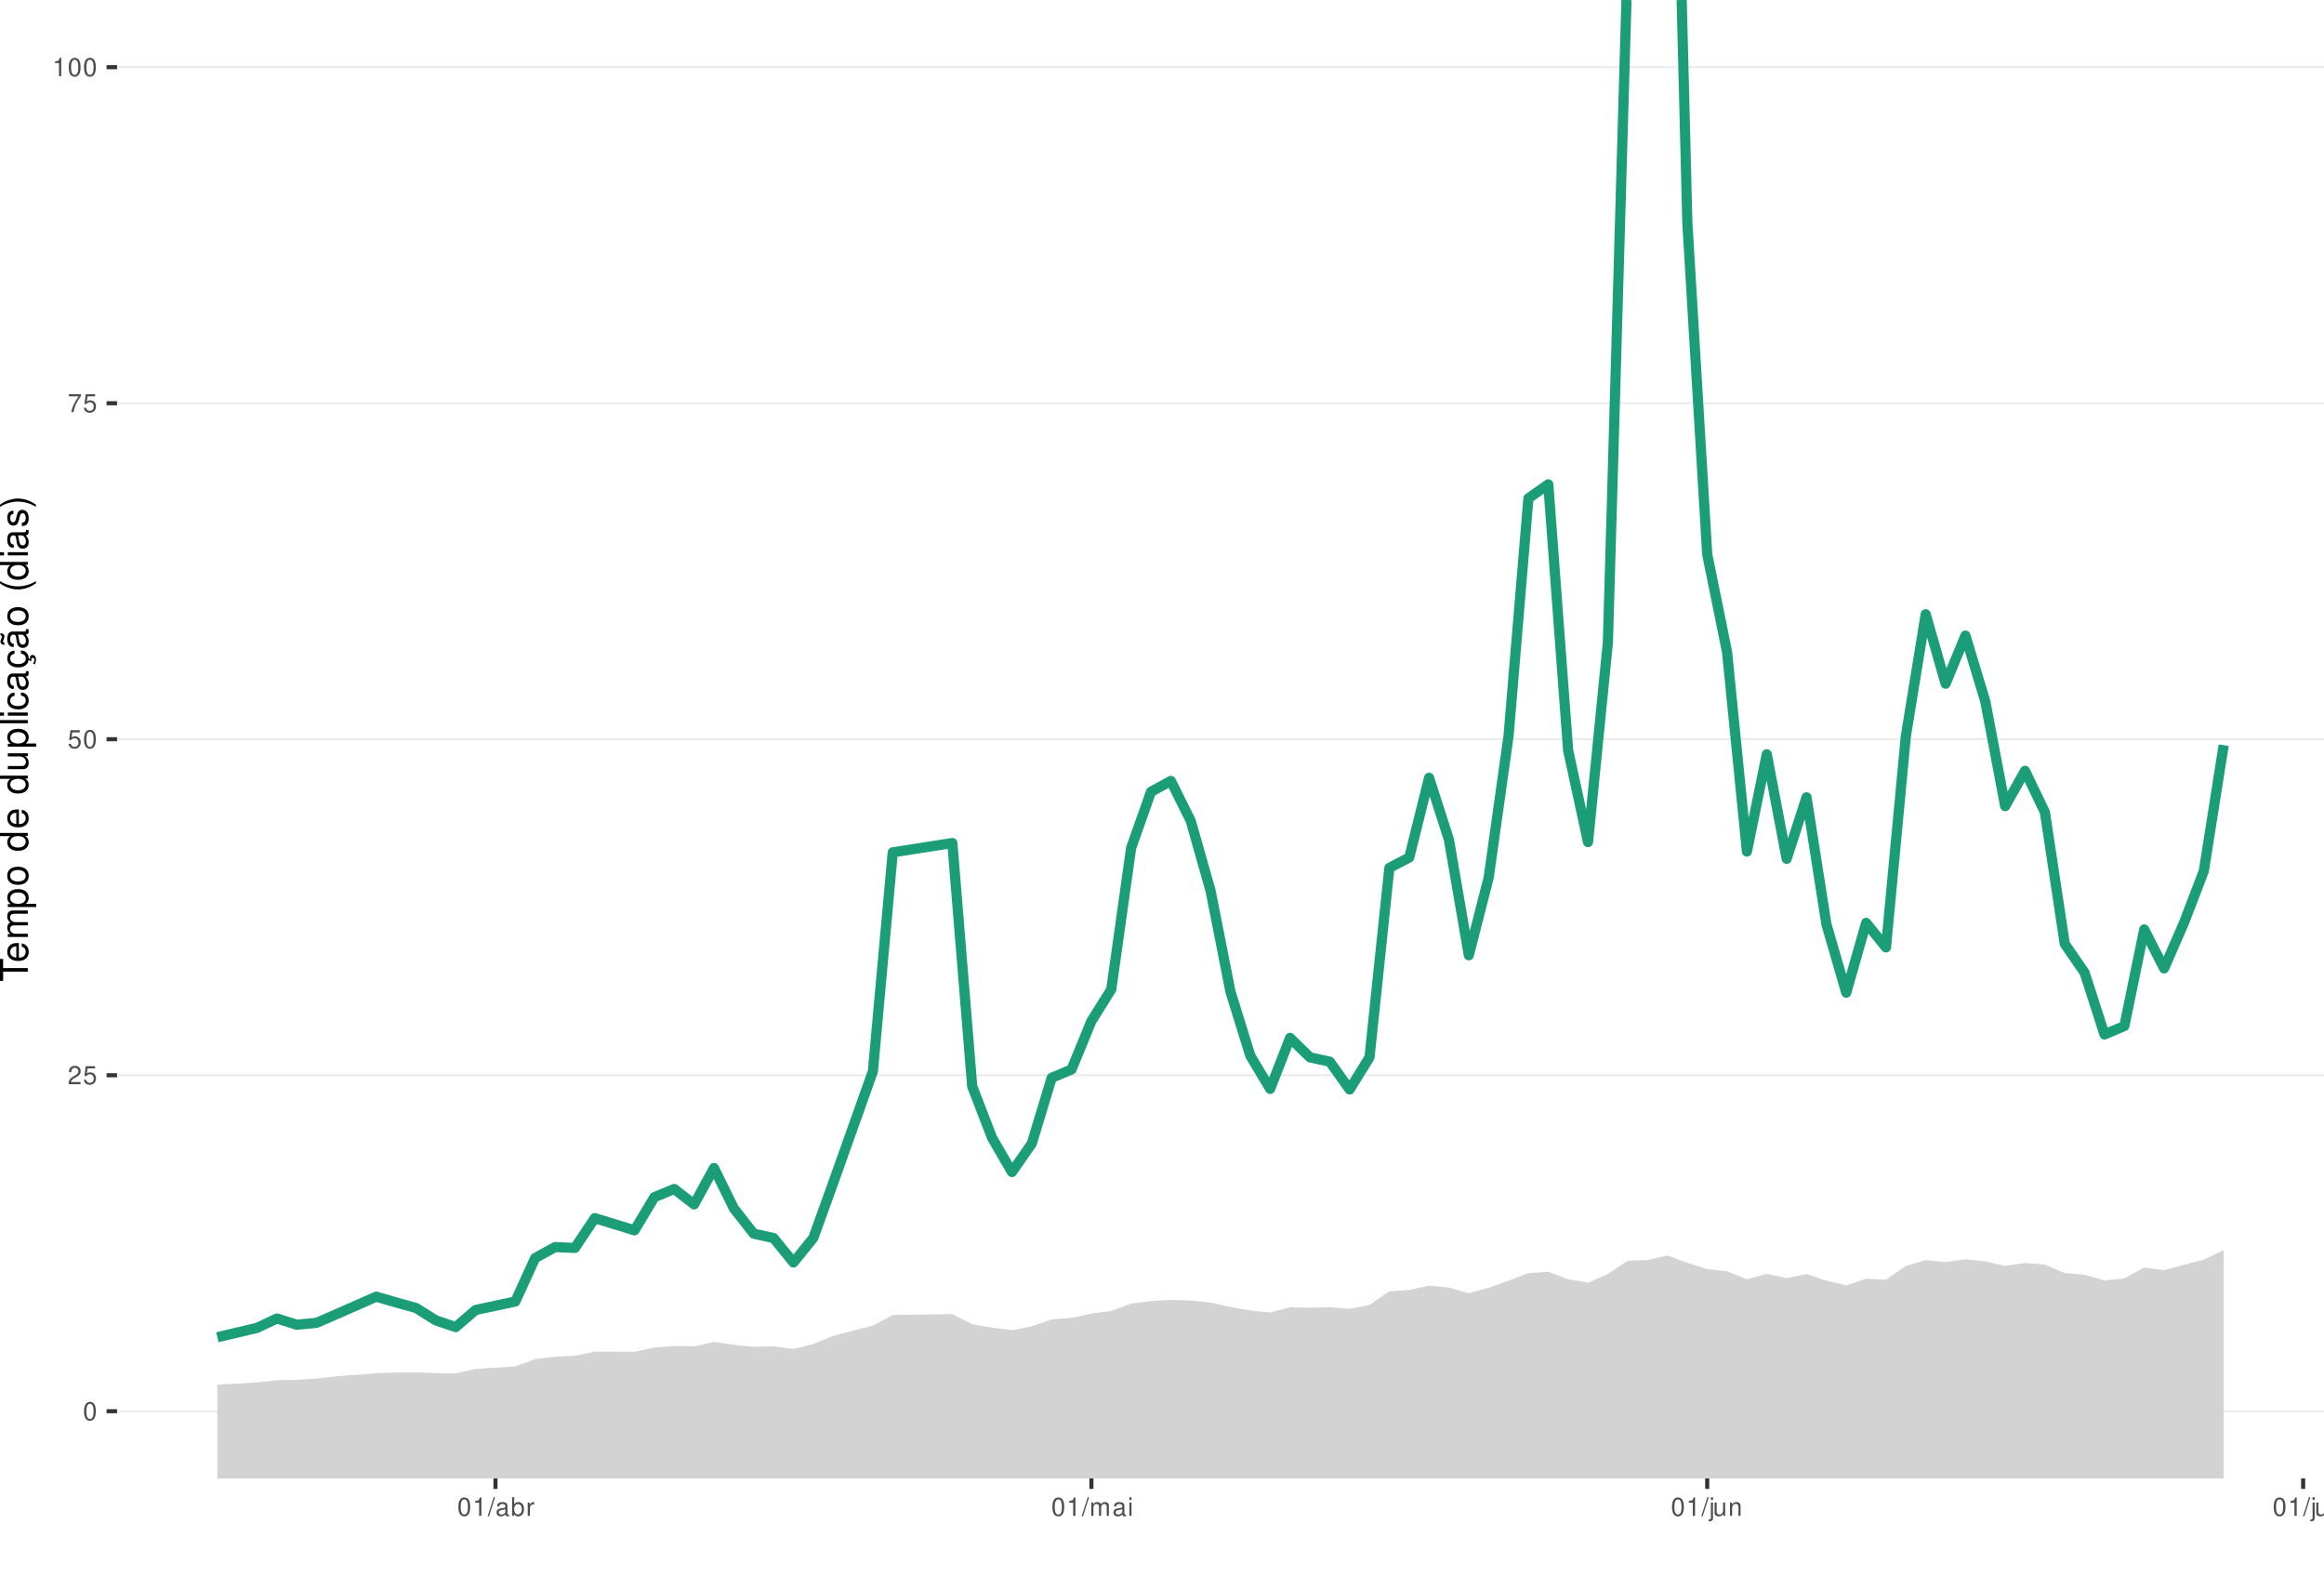
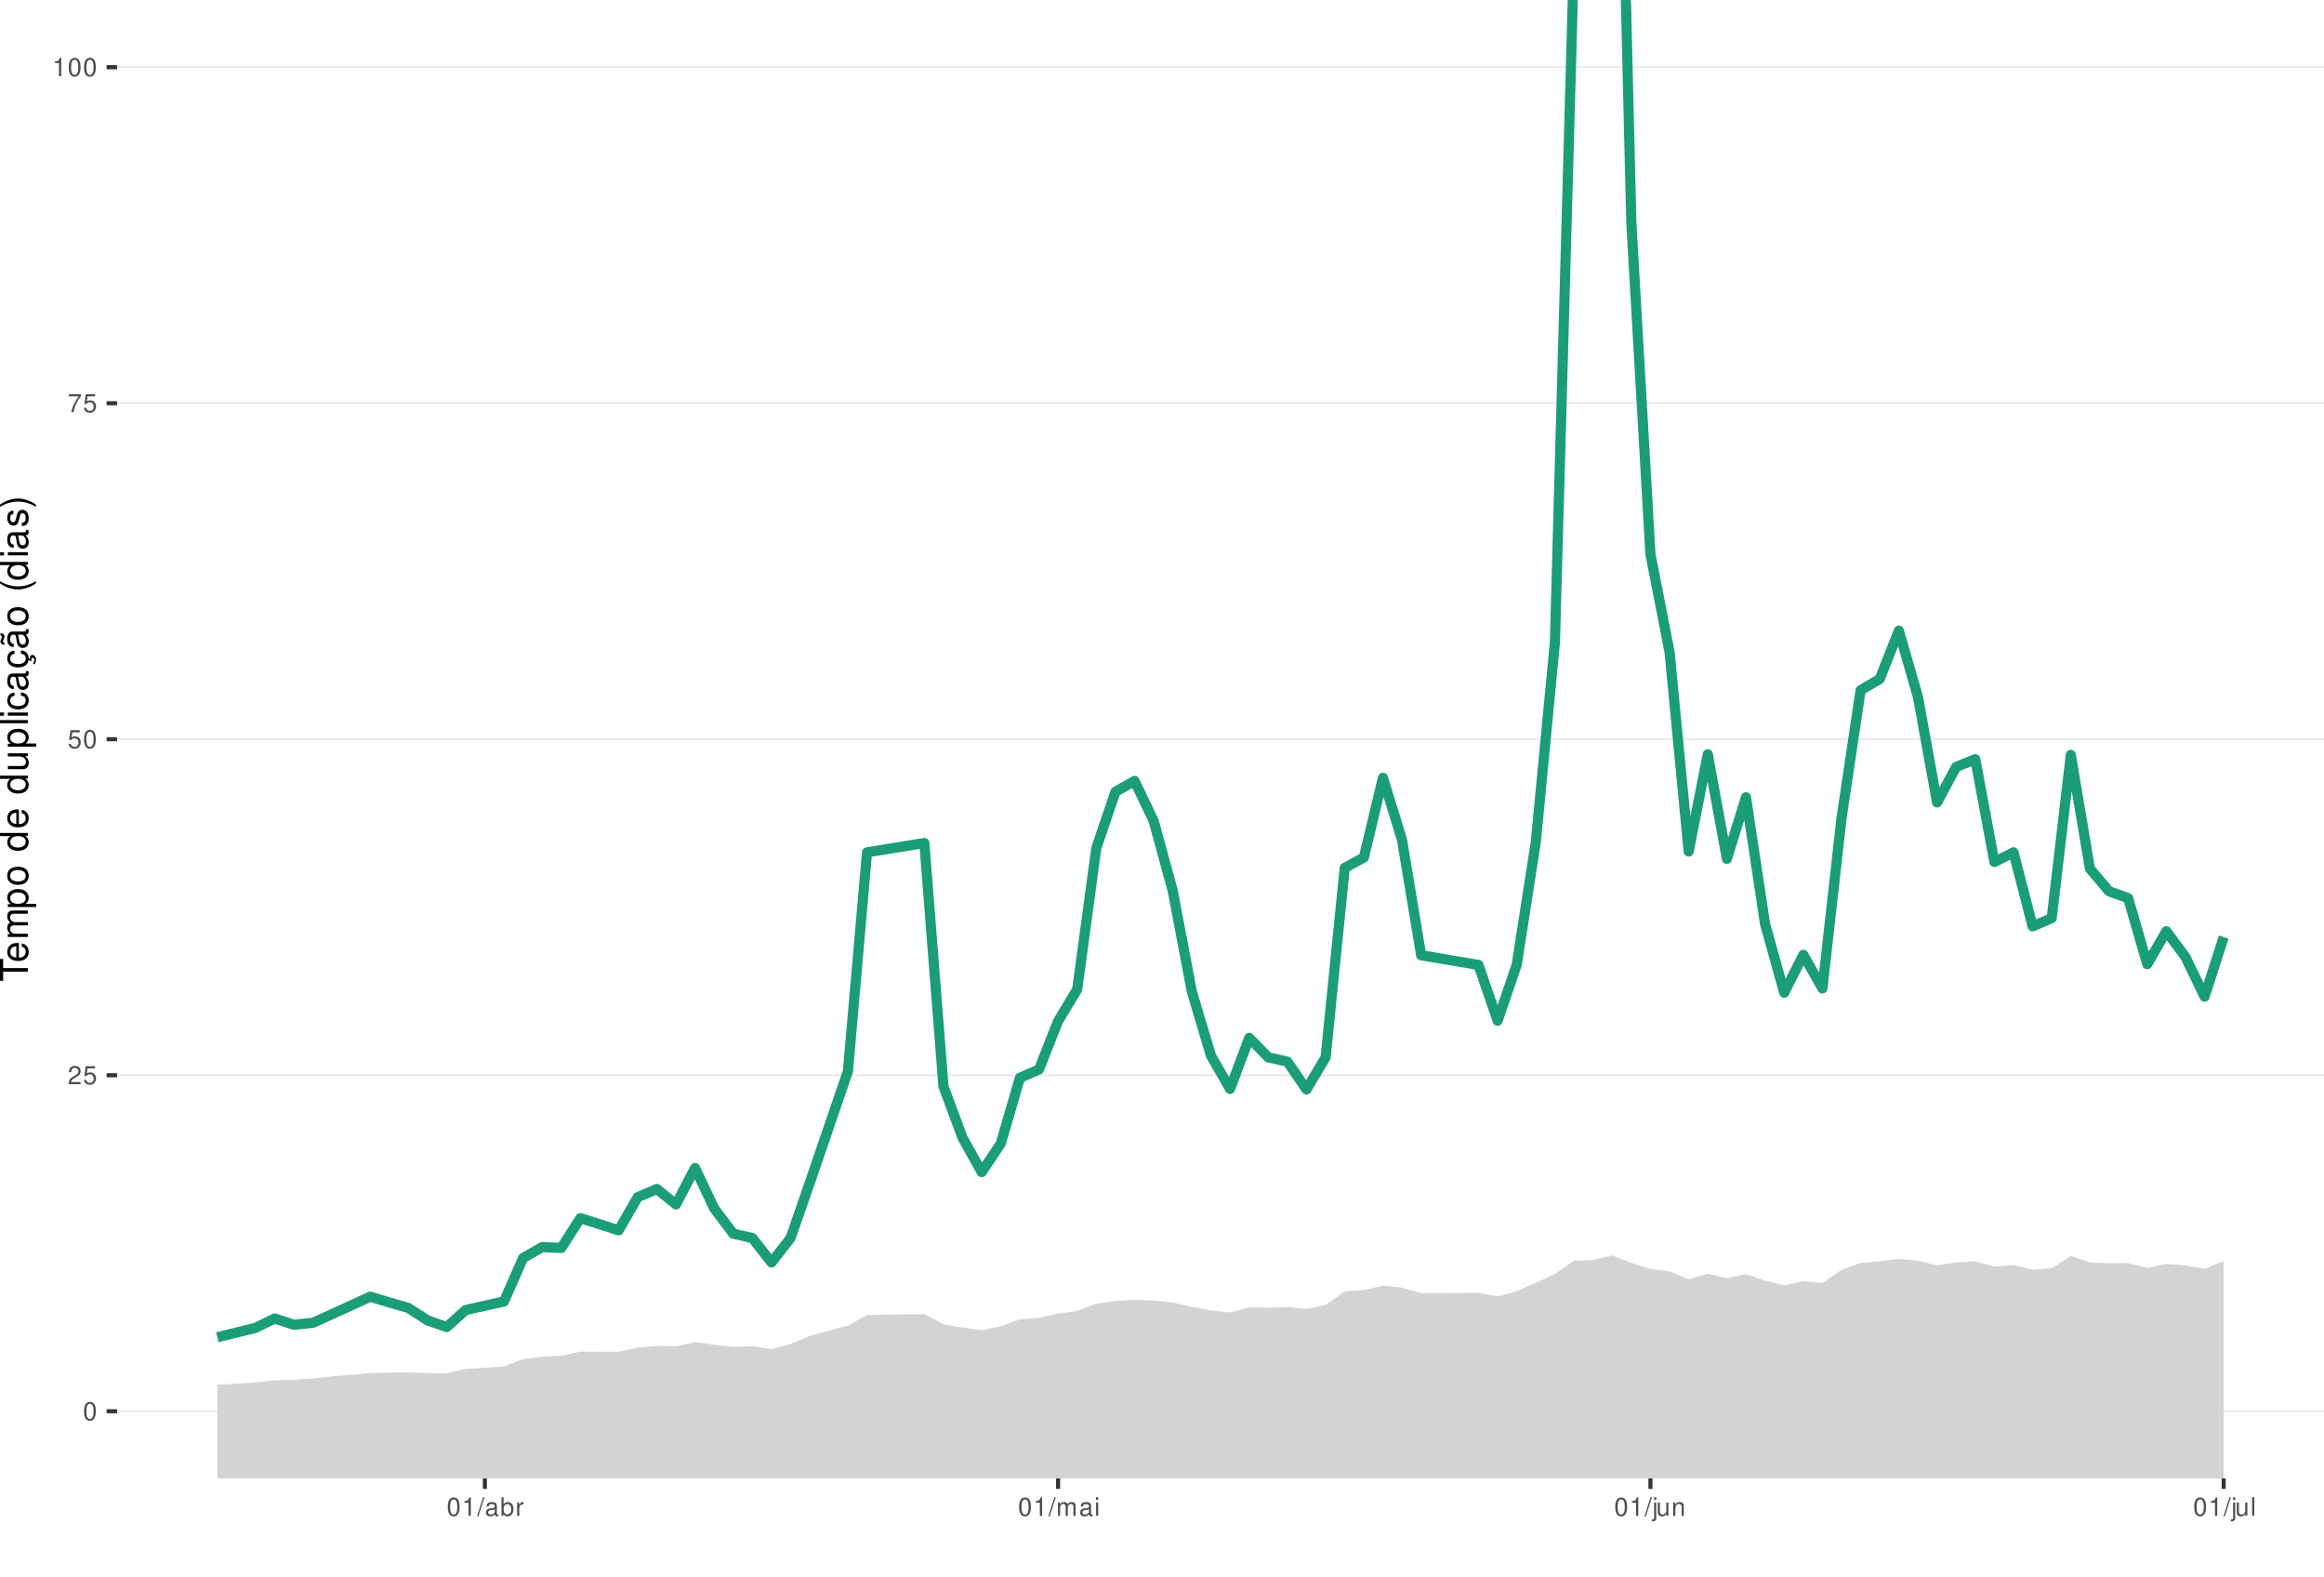
<svg xmlns="http://www.w3.org/2000/svg" xmlns:xlink="http://www.w3.org/1999/xlink" width="609pt" height="413pt" viewBox="0 0 609 413" version="1.1">
  <defs>
    <g>
      <symbol overflow="visible" id="glyph0-0">
        <path style="stroke:none;" d="" />
      </symbol>
      <symbol overflow="visible" id="glyph0-1">
        <path style="stroke:none;" d="M 1.828 -4.812 C 1.391 -4.812 0.984 -4.609 0.75 -4.281 C 0.438 -3.859 0.281 -3.219 0.281 -2.328 C 0.281 -0.703 0.812 0.156 1.828 0.156 C 2.828 0.156 3.375 -0.703 3.375 -2.297 C 3.375 -3.219 3.234 -3.844 2.922 -4.281 C 2.672 -4.625 2.281 -4.812 1.828 -4.812 Z M 1.828 -4.297 C 2.469 -4.297 2.781 -3.641 2.781 -2.344 C 2.781 -0.969 2.469 -0.328 1.812 -0.328 C 1.203 -0.328 0.891 -1 0.891 -2.328 C 0.891 -3.641 1.203 -4.297 1.828 -4.297 Z M 1.828 -4.297 " />
      </symbol>
      <symbol overflow="visible" id="glyph0-2">
        <path style="stroke:none;" d="M 3.375 -0.578 L 0.891 -0.578 C 0.938 -0.984 1.156 -1.234 1.734 -1.578 L 2.406 -1.953 C 3.062 -2.328 3.406 -2.812 3.406 -3.406 C 3.406 -3.812 3.234 -4.188 2.969 -4.438 C 2.688 -4.688 2.344 -4.812 1.891 -4.812 C 1.297 -4.812 0.844 -4.594 0.578 -4.188 C 0.422 -3.938 0.344 -3.641 0.328 -3.141 L 0.922 -3.141 C 0.938 -3.469 0.984 -3.672 1.062 -3.828 C 1.219 -4.125 1.516 -4.297 1.875 -4.297 C 2.406 -4.297 2.797 -3.906 2.797 -3.391 C 2.797 -3.016 2.578 -2.672 2.156 -2.438 L 1.547 -2.078 C 0.562 -1.516 0.281 -1.062 0.219 0 L 3.375 0 Z M 3.375 -0.578 " />
      </symbol>
      <symbol overflow="visible" id="glyph0-3">
        <path style="stroke:none;" d="M 3.172 -4.719 L 0.734 -4.719 L 0.375 -2.156 L 0.922 -2.156 C 1.188 -2.469 1.422 -2.594 1.797 -2.594 C 2.422 -2.594 2.812 -2.156 2.812 -1.453 C 2.812 -0.781 2.422 -0.359 1.781 -0.359 C 1.266 -0.359 0.953 -0.625 0.812 -1.156 L 0.234 -1.156 C 0.312 -0.766 0.375 -0.578 0.516 -0.406 C 0.781 -0.047 1.266 0.156 1.797 0.156 C 2.75 0.156 3.422 -0.547 3.422 -1.531 C 3.422 -2.469 2.797 -3.109 1.891 -3.109 C 1.562 -3.109 1.297 -3.016 1.016 -2.828 L 1.203 -4.141 L 3.172 -4.141 Z M 3.172 -4.719 " />
      </symbol>
      <symbol overflow="visible" id="glyph0-4">
        <path style="stroke:none;" d="M 3.469 -4.719 L 0.312 -4.719 L 0.312 -4.141 L 2.859 -4.141 C 1.734 -2.531 1.266 -1.547 0.922 0 L 1.547 0 C 1.797 -1.516 2.391 -2.812 3.469 -4.234 Z M 3.469 -4.719 " />
      </symbol>
      <symbol overflow="visible" id="glyph0-5">
        <path style="stroke:none;" d="M 1.719 -3.422 L 1.719 0 L 2.312 0 L 2.312 -4.812 L 1.922 -4.812 C 1.719 -4.078 1.578 -3.969 0.672 -3.859 L 0.672 -3.422 Z M 1.719 -3.422 " />
      </symbol>
      <symbol overflow="visible" id="glyph0-6">
        <path style="stroke:none;" d="M 1.531 -4.859 L -0.047 0.141 L 0.312 0.141 L 1.891 -4.859 Z M 1.531 -4.859 " />
      </symbol>
      <symbol overflow="visible" id="glyph0-7">
        <path style="stroke:none;" d="M 3.562 -0.328 C 3.5 -0.312 3.469 -0.312 3.438 -0.312 C 3.25 -0.312 3.141 -0.406 3.141 -0.578 L 3.141 -2.641 C 3.141 -3.25 2.688 -3.594 1.828 -3.594 C 1.312 -3.594 0.906 -3.438 0.672 -3.188 C 0.516 -3 0.453 -2.797 0.438 -2.453 L 0.984 -2.453 C 1.031 -2.875 1.297 -3.078 1.812 -3.078 C 2.312 -3.078 2.594 -2.891 2.594 -2.562 L 2.594 -2.406 C 2.578 -2.172 2.469 -2.078 2.016 -2.031 C 1.219 -1.922 1.109 -1.891 0.891 -1.812 C 0.484 -1.641 0.281 -1.328 0.281 -0.875 C 0.281 -0.25 0.719 0.156 1.422 0.156 C 1.859 0.156 2.219 0 2.609 -0.359 C 2.656 0 2.828 0.156 3.188 0.156 C 3.297 0.156 3.375 0.141 3.562 0.094 Z M 2.594 -1.094 C 2.594 -0.906 2.531 -0.797 2.375 -0.641 C 2.141 -0.438 1.875 -0.328 1.547 -0.328 C 1.109 -0.328 0.859 -0.547 0.859 -0.891 C 0.859 -1.266 1.094 -1.438 1.703 -1.531 C 2.297 -1.609 2.406 -1.641 2.594 -1.719 Z M 2.594 -1.094 " />
      </symbol>
      <symbol overflow="visible" id="glyph0-8">
        <path style="stroke:none;" d="M 0.359 -4.859 L 0.359 0 L 0.859 0 L 0.859 -0.453 C 1.125 -0.047 1.484 0.156 1.969 0.156 C 2.875 0.156 3.484 -0.594 3.484 -1.75 C 3.484 -2.891 2.922 -3.594 1.984 -3.594 C 1.516 -3.594 1.172 -3.406 0.906 -3.016 L 0.906 -4.859 Z M 1.891 -3.062 C 2.5 -3.062 2.906 -2.531 2.906 -1.703 C 2.906 -0.906 2.484 -0.359 1.891 -0.359 C 1.297 -0.359 0.906 -0.906 0.906 -1.719 C 0.906 -2.531 1.297 -3.062 1.891 -3.062 Z M 1.891 -3.062 " />
      </symbol>
      <symbol overflow="visible" id="glyph0-9">
        <path style="stroke:none;" d="M 0.453 -3.484 L 0.453 0 L 1.016 0 L 1.016 -1.812 C 1.031 -2.656 1.375 -3.016 2.141 -3 L 2.141 -3.562 C 2.047 -3.578 1.984 -3.594 1.922 -3.594 C 1.562 -3.594 1.297 -3.375 0.969 -2.859 L 0.969 -3.484 Z M 0.453 -3.484 " />
      </symbol>
      <symbol overflow="visible" id="glyph0-10">
        <path style="stroke:none;" d="M 0.469 -3.484 L 0.469 0 L 1.031 0 L 1.031 -2.188 C 1.031 -2.703 1.391 -3.109 1.844 -3.109 C 2.25 -3.109 2.484 -2.844 2.484 -2.406 L 2.484 0 L 3.047 0 L 3.047 -2.188 C 3.047 -2.703 3.422 -3.109 3.875 -3.109 C 4.266 -3.109 4.516 -2.844 4.516 -2.406 L 4.516 0 L 5.078 0 L 5.078 -2.609 C 5.078 -3.234 4.719 -3.594 4.062 -3.594 C 3.594 -3.594 3.312 -3.453 2.984 -3.062 C 2.781 -3.422 2.5 -3.594 2.047 -3.594 C 1.578 -3.594 1.266 -3.422 0.984 -3 L 0.984 -3.484 Z M 0.469 -3.484 " />
      </symbol>
      <symbol overflow="visible" id="glyph0-11">
        <path style="stroke:none;" d="M 1 -3.484 L 0.453 -3.484 L 0.453 0 L 1 0 Z M 1 -4.859 L 0.438 -4.859 L 0.438 -4.156 L 1 -4.156 Z M 1 -4.859 " />
      </symbol>
      <symbol overflow="visible" id="glyph0-12">
        <path style="stroke:none;" d="M 0.469 -3.484 L 0.469 0.5 C 0.469 0.859 0.359 0.969 0.016 0.969 C -0.031 0.969 -0.047 0.969 -0.125 0.953 L -0.125 1.438 C -0.047 1.438 -0.016 1.453 0.062 1.453 C 0.688 1.453 1.016 1.203 1.016 0.719 L 1.016 -3.484 Z M 1.016 -4.859 L 0.469 -4.859 L 0.469 -4.156 L 1.016 -4.156 Z M 1.016 -4.859 " />
      </symbol>
      <symbol overflow="visible" id="glyph0-13">
        <path style="stroke:none;" d="M 3.203 0 L 3.203 -3.484 L 2.656 -3.484 L 2.656 -1.516 C 2.656 -0.797 2.281 -0.328 1.703 -0.328 C 1.266 -0.328 0.984 -0.594 0.984 -1.016 L 0.984 -3.484 L 0.438 -3.484 L 0.438 -0.797 C 0.438 -0.219 0.859 0.156 1.547 0.156 C 2.062 0.156 2.391 -0.031 2.703 -0.484 L 2.703 0 Z M 3.203 0 " />
      </symbol>
      <symbol overflow="visible" id="glyph0-14">
        <path style="stroke:none;" d="M 0.469 -3.484 L 0.469 0 L 1.031 0 L 1.031 -1.922 C 1.031 -2.641 1.391 -3.109 1.969 -3.109 C 2.406 -3.109 2.688 -2.828 2.688 -2.422 L 2.688 0 L 3.234 0 L 3.234 -2.641 C 3.234 -3.219 2.812 -3.594 2.141 -3.594 C 1.625 -3.594 1.281 -3.391 0.984 -2.906 L 0.984 -3.484 Z M 0.469 -3.484 " />
      </symbol>
      <symbol overflow="visible" id="glyph0-15">
        <path style="stroke:none;" d="M 1.016 -4.859 L 0.453 -4.859 L 0.453 0 L 1.016 0 Z M 1.016 -4.859 " />
      </symbol>
      <symbol overflow="visible" id="glyph1-0">
        <path style="stroke:none;" d="" />
      </symbol>
      <symbol overflow="visible" id="glyph1-1">
        <path style="stroke:none;" d="M -6.469 -3.547 L -6.469 -5.938 L -7.297 -5.938 L -7.297 -0.203 L -6.469 -0.203 L -6.469 -2.609 L 0 -2.609 L 0 -3.547 Z M -6.469 -3.547 " />
      </symbol>
      <symbol overflow="visible" id="glyph1-2">
        <path style="stroke:none;" d="M -2.344 -5.125 C -3.141 -5.125 -3.625 -5.062 -4.016 -4.922 C -4.875 -4.578 -5.391 -3.781 -5.391 -2.797 C -5.391 -1.344 -4.281 -0.406 -2.547 -0.406 C -0.812 -0.406 0.234 -1.297 0.234 -2.781 C 0.234 -3.984 -0.453 -4.812 -1.594 -5.016 L -1.594 -4.188 C -0.906 -3.953 -0.547 -3.484 -0.547 -2.812 C -0.547 -2.281 -0.781 -1.828 -1.219 -1.547 C -1.516 -1.344 -1.812 -1.281 -2.344 -1.266 Z M -3.016 -1.297 C -3.984 -1.359 -4.625 -1.953 -4.625 -2.797 C -4.625 -3.641 -3.953 -4.234 -3.016 -4.234 Z M -3.016 -1.297 " />
      </symbol>
      <symbol overflow="visible" id="glyph1-3">
        <path style="stroke:none;" d="M -5.234 -0.703 L 0 -0.703 L 0 -1.547 L -3.297 -1.547 C -4.047 -1.547 -4.656 -2.094 -4.656 -2.766 C -4.656 -3.391 -4.281 -3.734 -3.609 -3.734 L 0 -3.734 L 0 -4.578 L -3.297 -4.578 C -4.047 -4.578 -4.656 -5.125 -4.656 -5.812 C -4.656 -6.422 -4.266 -6.781 -3.609 -6.781 L 0 -6.781 L 0 -7.625 L -3.938 -7.625 C -4.875 -7.625 -5.391 -7.078 -5.391 -6.094 C -5.391 -5.406 -5.188 -4.984 -4.594 -4.484 C -5.156 -4.188 -5.391 -3.766 -5.391 -3.078 C -5.391 -2.375 -5.125 -1.906 -4.5 -1.469 L -5.234 -1.469 Z M -5.234 -0.703 " />
      </symbol>
      <symbol overflow="visible" id="glyph1-4">
        <path style="stroke:none;" d="M 2.188 -0.547 L 2.188 -1.375 L -0.547 -1.375 C -0.016 -1.812 0.234 -2.312 0.234 -2.984 C 0.234 -4.344 -0.859 -5.234 -2.531 -5.234 C -4.297 -5.234 -5.391 -4.375 -5.391 -2.984 C -5.391 -2.266 -5.062 -1.703 -4.453 -1.312 L -5.234 -1.312 L -5.234 -0.547 Z M -4.609 -2.844 C -4.609 -3.766 -3.797 -4.359 -2.547 -4.359 C -1.359 -4.359 -0.547 -3.75 -0.547 -2.844 C -0.547 -1.953 -1.344 -1.375 -2.578 -1.375 C -3.812 -1.375 -4.609 -1.953 -4.609 -2.844 Z M -4.609 -2.844 " />
      </symbol>
      <symbol overflow="visible" id="glyph1-5">
        <path style="stroke:none;" d="M -5.391 -2.719 C -5.391 -1.234 -4.344 -0.359 -2.578 -0.359 C -0.812 -0.359 0.234 -1.234 0.234 -2.734 C 0.234 -4.203 -0.812 -5.094 -2.547 -5.094 C -4.359 -5.094 -5.391 -4.234 -5.391 -2.719 Z M -4.625 -2.734 C -4.625 -3.672 -3.844 -4.234 -2.547 -4.234 C -1.312 -4.234 -0.547 -3.656 -0.547 -2.734 C -0.547 -1.797 -1.312 -1.234 -2.578 -1.234 C -3.844 -1.234 -4.625 -1.797 -4.625 -2.734 Z M -4.625 -2.734 " />
      </symbol>
      <symbol overflow="visible" id="glyph1-6">
        <path style="stroke:none;" d="" />
      </symbol>
      <symbol overflow="visible" id="glyph1-7">
        <path style="stroke:none;" d="M -7.297 -4.953 L -7.297 -4.125 L -4.578 -4.125 C -5.109 -3.766 -5.391 -3.203 -5.391 -2.516 C -5.391 -1.156 -4.297 -0.266 -2.625 -0.266 C -0.859 -0.266 0.234 -1.125 0.234 -2.547 C 0.234 -3.266 -0.047 -3.766 -0.688 -4.203 L 0 -4.203 L 0 -4.953 Z M -4.609 -2.656 C -4.609 -3.547 -3.812 -4.125 -2.562 -4.125 C -1.344 -4.125 -0.547 -3.547 -0.547 -2.656 C -0.547 -1.734 -1.359 -1.125 -2.578 -1.125 C -3.797 -1.125 -4.609 -1.734 -4.609 -2.656 Z M -4.609 -2.656 " />
      </symbol>
      <symbol overflow="visible" id="glyph1-8">
        <path style="stroke:none;" d="M 0 -4.812 L -5.234 -4.812 L -5.234 -3.984 L -2.266 -3.984 C -1.203 -3.984 -0.5 -3.438 -0.5 -2.562 C -0.5 -1.906 -0.906 -1.484 -1.531 -1.484 L -5.234 -1.484 L -5.234 -0.656 L -1.203 -0.656 C -0.328 -0.656 0.234 -1.297 0.234 -2.312 C 0.234 -3.094 -0.047 -3.578 -0.734 -4.062 L 0 -4.062 Z M 0 -4.812 " />
      </symbol>
      <symbol overflow="visible" id="glyph1-9">
        <path style="stroke:none;" d="M -7.297 -1.516 L -7.297 -0.688 L 0 -0.688 L 0 -1.516 Z M -7.297 -1.516 " />
      </symbol>
      <symbol overflow="visible" id="glyph1-10">
        <path style="stroke:none;" d="M -5.234 -1.5 L -5.234 -0.672 L 0 -0.672 L 0 -1.5 Z M -7.297 -1.5 L -7.297 -0.656 L -6.234 -0.656 L -6.234 -1.5 Z M -7.297 -1.5 " />
      </symbol>
      <symbol overflow="visible" id="glyph1-11">
        <path style="stroke:none;" d="M -3.484 -4.703 C -3.984 -4.672 -4.312 -4.562 -4.609 -4.359 C -5.094 -4 -5.391 -3.375 -5.391 -2.641 C -5.391 -1.219 -4.266 -0.312 -2.531 -0.312 C -0.844 -0.312 0.234 -1.203 0.234 -2.625 C 0.234 -3.875 -0.516 -4.672 -1.797 -4.766 L -1.797 -3.938 C -0.953 -3.797 -0.547 -3.359 -0.547 -2.656 C -0.547 -1.734 -1.297 -1.188 -2.531 -1.188 C -3.844 -1.188 -4.625 -1.719 -4.625 -2.625 C -4.625 -3.328 -4.203 -3.766 -3.484 -3.875 Z M -3.484 -4.703 " />
      </symbol>
      <symbol overflow="visible" id="glyph1-12">
        <path style="stroke:none;" d="M -0.484 -5.344 C -0.469 -5.266 -0.469 -5.219 -0.469 -5.172 C -0.469 -4.875 -0.625 -4.719 -0.875 -4.719 L -3.953 -4.719 C -4.891 -4.719 -5.391 -4.047 -5.391 -2.75 C -5.391 -1.984 -5.172 -1.375 -4.781 -1.016 C -4.516 -0.766 -4.203 -0.672 -3.688 -0.656 L -3.688 -1.484 C -4.328 -1.562 -4.625 -1.938 -4.625 -2.719 C -4.625 -3.484 -4.344 -3.891 -3.844 -3.891 L -3.625 -3.891 C -3.266 -3.875 -3.125 -3.703 -3.047 -3.016 C -2.891 -1.844 -2.844 -1.656 -2.719 -1.344 C -2.453 -0.734 -2 -0.422 -1.312 -0.422 C -0.375 -0.422 0.234 -1.078 0.234 -2.141 C 0.234 -2.797 0 -3.328 -0.547 -3.922 C 0 -3.984 0.234 -4.234 0.234 -4.781 C 0.234 -4.953 0.203 -5.062 0.141 -5.344 Z M -1.656 -3.891 C -1.375 -3.891 -1.203 -3.812 -0.969 -3.562 C -0.656 -3.219 -0.5 -2.812 -0.5 -2.312 C -0.5 -1.672 -0.812 -1.297 -1.344 -1.297 C -1.891 -1.297 -2.172 -1.656 -2.297 -2.547 C -2.422 -3.438 -2.453 -3.609 -2.594 -3.891 Z M -1.656 -3.891 " />
      </symbol>
      <symbol overflow="visible" id="glyph1-13">
        <path style="stroke:none;" d="M 0.234 -2.641 C 0.234 -3.875 -0.547 -4.703 -1.797 -4.766 L -1.797 -3.938 C -0.953 -3.797 -0.531 -3.359 -0.531 -2.656 C -0.531 -1.734 -1.281 -1.188 -2.516 -1.188 C -3.844 -1.188 -4.625 -1.719 -4.625 -2.625 C -4.625 -3.328 -4.203 -3.766 -3.484 -3.875 L -3.484 -4.703 C -3.984 -4.672 -4.312 -4.562 -4.609 -4.359 C -5.094 -4 -5.391 -3.375 -5.391 -2.641 C -5.391 -1.219 -4.266 -0.312 -2.531 -0.312 C -1.469 -0.312 -0.625 -0.672 -0.156 -1.312 C 0.047 -1.594 0.125 -1.812 0.203 -2.25 L 0.922 -1.938 L 0.984 -2.062 C 0.938 -2.188 0.906 -2.25 0.906 -2.375 C 0.906 -2.656 1.047 -2.828 1.281 -2.828 C 1.547 -2.828 1.734 -2.594 1.734 -2.297 C 1.734 -2.031 1.672 -1.844 1.438 -1.406 L 1.406 -1.312 L 1.812 -1.094 C 2.078 -1.75 2.141 -1.953 2.141 -2.344 C 2.141 -3.109 1.781 -3.578 1.203 -3.578 C 0.781 -3.578 0.547 -3.297 0.547 -2.797 C 0.547 -2.703 0.547 -2.641 0.562 -2.516 Z M 0.234 -2.641 " />
      </symbol>
      <symbol overflow="visible" id="glyph1-14">
        <path style="stroke:none;" d="M -0.484 -5.344 C -0.469 -5.266 -0.469 -5.219 -0.469 -5.172 C -0.469 -4.875 -0.625 -4.719 -0.875 -4.719 L -3.953 -4.719 C -4.891 -4.719 -5.391 -4.047 -5.391 -2.75 C -5.391 -1.984 -5.172 -1.375 -4.781 -1.016 C -4.516 -0.766 -4.203 -0.672 -3.688 -0.656 L -3.688 -1.484 C -4.328 -1.562 -4.625 -1.938 -4.625 -2.719 C -4.625 -3.484 -4.344 -3.891 -3.844 -3.891 L -3.625 -3.891 C -3.266 -3.875 -3.125 -3.703 -3.047 -3.016 C -2.891 -1.844 -2.844 -1.656 -2.719 -1.344 C -2.453 -0.734 -2 -0.422 -1.312 -0.422 C -0.375 -0.422 0.234 -1.078 0.234 -2.141 C 0.234 -2.797 0 -3.328 -0.547 -3.922 C 0 -3.984 0.234 -4.234 0.234 -4.781 C 0.234 -4.953 0.203 -5.062 0.141 -5.344 Z M -1.656 -3.891 C -1.375 -3.891 -1.203 -3.812 -0.969 -3.562 C -0.656 -3.219 -0.5 -2.812 -0.5 -2.312 C -0.5 -1.672 -0.812 -1.297 -1.344 -1.297 C -1.891 -1.297 -2.172 -1.656 -2.297 -2.547 C -2.422 -3.438 -2.453 -3.609 -2.594 -3.891 Z M -7.172 -3.75 C -6.922 -3.672 -6.812 -3.547 -6.812 -3.375 C -6.812 -3.25 -6.875 -2.984 -6.984 -2.734 C -7.156 -2.312 -7.172 -2.25 -7.172 -2.047 C -7.172 -1.594 -6.797 -1.297 -6.141 -1.188 L -6.141 -1.766 C -6.375 -1.812 -6.5 -1.938 -6.5 -2.094 C -6.5 -2.203 -6.469 -2.344 -6.375 -2.578 C -6.156 -3.156 -6.125 -3.234 -6.125 -3.438 C -6.125 -3.922 -6.484 -4.219 -7.172 -4.312 Z M -7.172 -3.75 " />
      </symbol>
      <symbol overflow="visible" id="glyph1-15">
        <path style="stroke:none;" d="M -7.297 -2.359 C -5.984 -1.359 -4.156 -0.734 -2.594 -0.734 C -1.016 -0.734 0.812 -1.359 2.125 -2.359 L 2.125 -2.906 C 0.688 -2.031 -0.984 -1.547 -2.594 -1.547 C -4.188 -1.547 -5.875 -2.031 -7.297 -2.906 Z M -7.297 -2.359 " />
      </symbol>
      <symbol overflow="visible" id="glyph1-16">
        <path style="stroke:none;" d="M -3.781 -4.375 C -4.812 -4.375 -5.391 -3.688 -5.391 -2.484 C -5.391 -1.266 -4.766 -0.469 -3.797 -0.469 C -2.969 -0.469 -2.578 -0.891 -2.281 -2.125 L -2.094 -2.906 C -1.953 -3.484 -1.734 -3.719 -1.375 -3.719 C -0.875 -3.719 -0.547 -3.234 -0.547 -2.5 C -0.547 -2.047 -0.672 -1.672 -0.891 -1.453 C -1.047 -1.328 -1.188 -1.266 -1.562 -1.219 L -1.562 -0.344 C -0.344 -0.375 0.234 -1.062 0.234 -2.438 C 0.234 -3.75 -0.422 -4.594 -1.438 -4.594 C -2.203 -4.594 -2.641 -4.156 -2.891 -3.109 L -3.078 -2.312 C -3.234 -1.625 -3.453 -1.344 -3.828 -1.344 C -4.312 -1.344 -4.625 -1.766 -4.625 -2.453 C -4.625 -3.125 -4.328 -3.484 -3.781 -3.5 Z M -3.781 -4.375 " />
      </symbol>
      <symbol overflow="visible" id="glyph1-17">
        <path style="stroke:none;" d="M 2.125 -0.938 C 0.812 -1.938 -1.016 -2.562 -2.578 -2.562 C -4.156 -2.562 -5.984 -1.938 -7.297 -0.938 L -7.297 -0.375 C -5.859 -1.266 -4.188 -1.75 -2.578 -1.75 C -0.984 -1.75 0.703 -1.266 2.125 -0.375 Z M 2.125 -0.938 " />
      </symbol>
    </g>
    <clipPath id="clip1">
      <path d="M 30.672 0 L 609 0 L 609 387.328 L 30.672 387.328 Z M 30.672 0 " />
    </clipPath>
    <clipPath id="clip2">
      <path d="M 30.672 369 L 609 369 L 609 370 L 30.672 370 Z M 30.672 369 " />
    </clipPath>
    <clipPath id="clip3">
      <path d="M 30.672 281 L 609 281 L 609 282 L 30.672 282 Z M 30.672 281 " />
    </clipPath>
    <clipPath id="clip4">
      <path d="M 30.672 193 L 609 193 L 609 194 L 30.672 194 Z M 30.672 193 " />
    </clipPath>
    <clipPath id="clip5">
      <path d="M 30.672 105 L 609 105 L 609 106 L 30.672 106 Z M 30.672 105 " />
    </clipPath>
    <clipPath id="clip6">
      <path d="M 30.672 17 L 609 17 L 609 18 L 30.672 18 Z M 30.672 17 " />
    </clipPath>
    <clipPath id="clip7">
-       <path d="M 56 327 L 583 327 L 583 387.328 L 56 387.328 Z M 56 327 " />
+       <path d="M 56 328 L 583 328 L 583 387.328 L 56 387.328 Z M 56 328 " />
    </clipPath>
  </defs>
  <g id="surface66">
    <rect x="0" y="0" width="609" height="413" style="fill:rgb(100%,100%,100%);fill-opacity:1;stroke:none;" />
    <rect x="0" y="0" width="609" height="413" style="fill:rgb(100%,100%,100%);fill-opacity:1;stroke:none;" />
    <path style="fill:none;stroke-width:1.067;stroke-linecap:round;stroke-linejoin:round;stroke:rgb(100%,100%,100%);stroke-opacity:1;stroke-miterlimit:10;" d="M 0 413 L 609 413 L 609 0 L 0 0 Z M 0 413 " />
    <g clip-path="url(#clip1)" clip-rule="nonzero">
      <path style=" stroke:none;fill-rule:nonzero;fill:rgb(100%,100%,100%);fill-opacity:1;" d="M 30.672 387.328 L 609 387.328 L 609 0 L 30.672 0 Z M 30.672 387.328 " />
    </g>
    <g clip-path="url(#clip2)" clip-rule="nonzero">
      <path style="fill:none;stroke-width:0.533;stroke-linecap:butt;stroke-linejoin:round;stroke:rgb(92.157%,92.157%,92.157%);stroke-opacity:1;stroke-miterlimit:10;" d="M 30.672 369.723 L 609 369.723 " />
    </g>
    <g clip-path="url(#clip3)" clip-rule="nonzero">
      <path style="fill:none;stroke-width:0.533;stroke-linecap:butt;stroke-linejoin:round;stroke:rgb(92.157%,92.157%,92.157%);stroke-opacity:1;stroke-miterlimit:10;" d="M 30.672 281.695 L 609 281.695 " />
    </g>
    <g clip-path="url(#clip4)" clip-rule="nonzero">
      <path style="fill:none;stroke-width:0.533;stroke-linecap:butt;stroke-linejoin:round;stroke:rgb(92.157%,92.157%,92.157%);stroke-opacity:1;stroke-miterlimit:10;" d="M 30.672 193.664 L 609 193.664 " />
    </g>
    <g clip-path="url(#clip5)" clip-rule="nonzero">
      <path style="fill:none;stroke-width:0.533;stroke-linecap:butt;stroke-linejoin:round;stroke:rgb(92.157%,92.157%,92.157%);stroke-opacity:1;stroke-miterlimit:10;" d="M 30.672 105.637 L 609 105.637 " />
    </g>
    <g clip-path="url(#clip6)" clip-rule="nonzero">
      <path style="fill:none;stroke-width:0.533;stroke-linecap:butt;stroke-linejoin:round;stroke:rgb(92.157%,92.157%,92.157%);stroke-opacity:1;stroke-miterlimit:10;" d="M 30.672 17.605 L 609 17.605 " />
    </g>
    <g clip-path="url(#clip7)" clip-rule="nonzero">
-       <path style=" stroke:none;fill-rule:nonzero;fill:rgb(82.745%,82.745%,82.745%);fill-opacity:1;" d="M 56.957 395.676 L 67.371 395.293 L 72.574 395.148 L 77.781 401.012 L 82.984 404.043 L 88.191 403.414 L 98.602 400.223 L 103.809 405.797 L 109.016 412.559 L 109.121 413 L 140.242 413 L 140.246 412.988 L 145.453 412.926 L 145.598 413 L 153.453 413 L 155.863 410.824 L 160.727 413 L 169.363 413 L 171.48 411.301 L 176.684 411.512 L 178.504 413 L 185.816 413 L 187.098 412.098 L 187.648 413 L 230.363 413 L 233.945 408.238 L 249.562 408.473 L 251.805 413 L 582.711 413 L 582.711 327.508 L 577.508 329.98 L 572.301 331.355 L 567.098 332.754 L 561.891 332.055 L 556.684 334.941 L 551.48 335.461 L 546.273 333.961 L 541.07 333.527 L 535.863 331.297 L 530.656 330.879 L 525.453 331.629 L 520.246 330.457 L 515.043 329.918 L 509.836 330.629 L 504.629 330.141 L 499.426 331.629 L 494.219 335.27 L 489.016 334.996 L 483.809 336.742 L 478.602 335.508 L 473.398 333.777 L 468.191 334.848 L 462.984 333.707 L 457.781 335.152 L 452.574 333.066 L 447.371 332.473 L 442.164 330.82 L 436.957 328.906 L 431.754 330.098 L 426.547 330.27 L 421.344 333.758 L 416.137 336.051 L 410.93 335.145 L 405.727 333.191 L 400.52 333.508 L 395.316 335.535 L 390.109 337.355 L 384.902 338.793 L 379.699 337.332 L 374.492 336.82 L 369.289 337.945 L 364.082 338.309 L 358.875 341.863 L 353.672 342.895 L 348.465 342.449 L 343.262 342.609 L 338.055 342.484 L 332.848 343.855 L 327.645 343.324 L 322.438 342.387 L 317.234 341.242 L 312.027 340.715 L 306.82 340.539 L 301.617 340.84 L 296.41 341.52 L 291.207 343.43 L 286 344.133 L 280.793 345.254 L 275.59 345.637 L 270.383 347.453 L 265.18 348.5 L 259.973 347.809 L 254.766 346.926 L 249.562 344.262 L 233.945 344.508 L 228.738 347.266 L 218.328 349.977 L 213.125 352.102 L 207.918 353.422 L 202.711 352.691 L 197.508 352.832 L 192.301 352.312 L 187.098 351.578 L 181.891 352.711 L 176.684 352.609 L 171.48 353.02 L 166.273 354.156 L 155.863 354.113 L 150.656 355.191 L 145.453 355.418 L 140.246 356.07 L 135.043 357.973 L 124.629 358.633 L 119.426 359.785 L 114.219 359.746 L 109.016 359.516 L 103.809 359.582 L 98.602 359.742 L 88.191 360.574 L 82.984 361.148 L 77.781 361.492 L 72.574 361.594 L 67.371 362.168 L 56.957 362.77 Z M 56.957 395.676 " />
-     </g>
-     <path style="fill:none;stroke-width:2.667;stroke-linecap:butt;stroke-linejoin:round;stroke:rgb(10.588%,61.961%,46.667%);stroke-opacity:1;stroke-miterlimit:10;" d="M 56.957 350.332 L 67.371 347.875 L 72.574 345.422 L 77.781 347.059 L 82.984 346.555 L 88.191 344.289 L 98.602 339.707 L 103.809 341.223 L 109.016 342.664 L 114.219 345.914 L 119.426 347.672 L 124.629 343.195 L 135.043 340.969 L 140.246 329.586 L 145.453 326.711 L 150.656 326.938 L 155.863 319.129 L 166.273 322.32 L 171.48 313.633 L 176.684 311.496 L 181.891 315.531 L 187.098 306 L 192.301 316.562 L 197.508 323.203 L 202.711 324.344 L 207.918 330.738 L 213.125 324.332 L 218.328 309.918 L 228.738 280.668 L 233.945 223.301 L 249.562 220.859 L 254.766 284.602 L 259.973 298.09 L 265.18 307.059 L 270.383 299.59 L 275.59 282.375 L 280.793 280.18 L 286 267.512 L 291.207 259.199 L 296.41 222.172 L 301.617 207.434 L 306.82 204.586 L 312.027 215.039 L 317.234 233.387 L 322.438 259.785 L 327.645 276.578 L 332.848 285.27 L 338.055 271.91 L 343.262 277.004 L 348.465 278.133 L 353.672 285.422 L 358.875 277.004 L 364.082 227.367 L 369.289 224.656 L 374.492 203.773 L 379.699 220.043 L 384.902 250.258 L 390.109 229.891 L 395.316 192.789 L 400.52 130.547 L 405.727 126.887 L 410.93 196.594 L 416.137 220.613 L 421.344 168.297 L 426.211 0 " />
-     <path style="fill:none;stroke-width:2.667;stroke-linecap:butt;stroke-linejoin:round;stroke:rgb(10.588%,61.961%,46.667%);stroke-opacity:1;stroke-miterlimit:10;" d="M 440.68 0 L 442.164 58.301 L 447.371 145.191 L 452.574 170.82 L 457.781 223.078 L 462.984 197.605 L 468.191 224.996 L 473.398 208.887 L 478.602 242.105 L 483.809 260.066 L 489.016 241.781 L 494.219 248.199 L 499.426 192.844 L 504.629 160.922 L 509.836 179.117 L 515.043 166.516 L 520.246 183.781 L 525.453 211.191 L 530.656 201.941 L 535.863 212.785 L 541.07 247.277 L 546.273 254.836 L 551.48 271.012 L 556.684 268.793 L 561.891 243.504 L 567.098 253.691 L 572.301 241.773 L 577.508 228.18 L 582.711 195.227 " />
+       <path style=" stroke:none;fill-rule:nonzero;fill:rgb(82.745%,82.745%,82.745%);fill-opacity:1;" d="M 56.957 395.676 L 66.973 395.293 L 71.98 395.148 L 76.988 401.012 L 81.996 404.043 L 87.004 403.414 L 97.016 400.223 L 102.023 405.797 L 107.031 412.559 L 107.133 413 L 137.07 413 L 137.074 412.988 L 142.082 412.926 L 142.223 413 L 149.777 413 L 152.094 410.824 L 156.773 413 L 165.082 413 L 167.117 411.301 L 172.125 411.512 L 173.875 413 L 180.91 413 L 182.137 412.098 L 182.672 413 L 223.758 413 L 227.203 408.238 L 242.223 408.473 L 244.383 413 L 582.711 413 L 582.711 330.402 L 577.707 332.383 L 572.699 331.504 L 567.691 331.078 L 562.684 332.207 L 557.676 330.875 L 552.668 330.945 L 547.66 330.734 L 542.656 329.055 L 537.648 332.246 L 532.641 332.652 L 527.633 331.402 L 522.625 331.82 L 517.617 330.445 L 512.613 330.734 L 507.605 331.48 L 502.598 330.309 L 497.59 329.77 L 492.582 330.477 L 487.574 330.84 L 482.57 332.68 L 477.562 336.164 L 472.555 335.629 L 467.547 336.742 L 462.539 335.508 L 457.531 333.777 L 452.527 334.848 L 447.52 333.707 L 442.512 335.152 L 437.504 333.066 L 432.496 332.473 L 427.488 330.82 L 422.484 328.906 L 417.477 330.098 L 412.469 330.27 L 407.461 333.758 L 402.453 336.051 L 397.445 338.258 L 392.441 339.641 L 387.434 338.727 L 372.41 338.793 L 367.402 337.332 L 362.398 336.82 L 357.391 337.945 L 352.383 338.309 L 347.375 341.863 L 342.367 342.895 L 337.359 342.449 L 332.355 342.609 L 327.348 342.484 L 322.34 343.855 L 317.332 343.324 L 312.324 342.387 L 307.316 341.242 L 302.309 340.715 L 297.305 340.539 L 292.297 340.84 L 287.289 341.52 L 282.281 343.43 L 277.273 344.133 L 272.266 345.254 L 267.262 345.637 L 262.254 347.453 L 257.246 348.5 L 252.238 347.809 L 247.23 346.926 L 242.223 344.262 L 227.203 344.508 L 222.195 347.266 L 212.18 349.977 L 207.176 352.102 L 202.168 353.422 L 197.16 352.691 L 192.152 352.832 L 187.145 352.312 L 182.137 351.578 L 177.133 352.711 L 172.125 352.609 L 167.117 353.02 L 162.109 354.156 L 152.094 354.113 L 147.09 355.191 L 142.082 355.418 L 137.074 356.07 L 132.066 357.973 L 122.051 358.633 L 117.047 359.785 L 112.039 359.746 L 107.031 359.516 L 102.023 359.582 L 97.016 359.742 L 87.004 360.574 L 81.996 361.148 L 76.988 361.492 L 71.98 361.594 L 66.973 362.168 L 56.957 362.77 Z M 56.957 395.676 " />
+     </g>
+     <path style="fill:none;stroke-width:2.667;stroke-linecap:butt;stroke-linejoin:round;stroke:rgb(10.588%,61.961%,46.667%);stroke-opacity:1;stroke-miterlimit:10;" d="M 56.957 350.332 L 66.973 347.875 L 71.98 345.422 L 76.988 347.059 L 81.996 346.555 L 87.004 344.289 L 97.016 339.707 L 102.023 341.223 L 107.031 342.664 L 112.039 345.914 L 117.047 347.672 L 122.051 343.195 L 132.066 340.969 L 137.074 329.586 L 142.082 326.711 L 147.09 326.938 L 152.094 319.129 L 162.109 322.32 L 167.117 313.633 L 172.125 311.496 L 177.133 315.531 L 182.137 306 L 187.145 316.562 L 192.152 323.203 L 197.16 324.344 L 202.168 330.738 L 207.176 324.332 L 212.18 309.918 L 222.195 280.668 L 227.203 223.301 L 242.223 220.859 L 247.23 284.602 L 252.238 298.09 L 257.246 307.059 L 262.254 299.59 L 267.262 282.375 L 272.266 280.18 L 277.273 267.512 L 282.281 259.199 L 287.289 222.172 L 292.297 207.434 L 297.305 204.586 L 302.309 215.039 L 307.316 233.387 L 312.324 259.785 L 317.332 276.578 L 322.34 285.27 L 327.348 271.91 L 332.355 277.004 L 337.359 278.133 L 342.367 285.422 L 347.375 277.004 L 352.383 227.367 L 357.391 224.656 L 362.398 203.773 L 367.402 220.043 L 372.41 250.258 L 387.434 252.797 L 392.441 267.414 L 397.445 252.789 L 402.453 220.613 L 407.461 168.297 L 412.145 0 " />
+     <path style="fill:none;stroke-width:2.667;stroke-linecap:butt;stroke-linejoin:round;stroke:rgb(10.588%,61.961%,46.667%);stroke-opacity:1;stroke-miterlimit:10;" d="M 426.062 0 L 427.488 58.301 L 432.496 145.191 L 437.504 170.82 L 442.512 223.078 L 447.52 197.605 L 452.527 224.996 L 457.531 208.887 L 462.539 242.105 L 467.547 260.066 L 472.555 250.152 L 477.562 258.953 L 482.57 214.348 L 487.574 180.828 L 492.582 177.898 L 497.59 165.23 L 502.598 182.617 L 507.605 210.215 L 512.613 200.926 L 517.617 198.891 L 522.625 225.824 L 527.633 223.301 L 532.641 242.684 L 537.648 240.531 L 542.656 197.762 L 547.66 227.57 L 552.668 233.492 L 557.676 235.297 L 562.684 252.594 L 567.691 243.953 L 572.699 250.73 L 577.707 261.109 L 582.711 245.5 " />
    <g style="fill:rgb(30.196%,30.196%,30.196%);fill-opacity:1;">
      <use xlink:href="#glyph0-1" x="21.738" y="372.07" />
    </g>
    <g style="fill:rgb(30.196%,30.196%,30.196%);fill-opacity:1;">
      <use xlink:href="#glyph0-2" x="17.738" y="284.043" />
      <use xlink:href="#glyph0-3" x="21.738" y="284.043" />
    </g>
    <g style="fill:rgb(30.196%,30.196%,30.196%);fill-opacity:1;">
      <use xlink:href="#glyph0-3" x="17.738" y="196.012" />
      <use xlink:href="#glyph0-1" x="21.738" y="196.012" />
    </g>
    <g style="fill:rgb(30.196%,30.196%,30.196%);fill-opacity:1;">
      <use xlink:href="#glyph0-4" x="17.738" y="107.984" />
      <use xlink:href="#glyph0-3" x="21.738" y="107.984" />
    </g>
    <g style="fill:rgb(30.196%,30.196%,30.196%);fill-opacity:1;">
      <use xlink:href="#glyph0-5" x="13.738" y="19.953" />
      <use xlink:href="#glyph0-1" x="17.738" y="19.953" />
      <use xlink:href="#glyph0-1" x="21.738" y="19.953" />
    </g>
    <path style="fill:none;stroke-width:1.067;stroke-linecap:butt;stroke-linejoin:round;stroke:rgb(20%,20%,20%);stroke-opacity:1;stroke-miterlimit:10;" d="M 27.93 369.723 L 30.672 369.723 " />
    <path style="fill:none;stroke-width:1.067;stroke-linecap:butt;stroke-linejoin:round;stroke:rgb(20%,20%,20%);stroke-opacity:1;stroke-miterlimit:10;" d="M 27.93 281.695 L 30.672 281.695 " />
    <path style="fill:none;stroke-width:1.067;stroke-linecap:butt;stroke-linejoin:round;stroke:rgb(20%,20%,20%);stroke-opacity:1;stroke-miterlimit:10;" d="M 27.93 193.664 L 30.672 193.664 " />
    <path style="fill:none;stroke-width:1.067;stroke-linecap:butt;stroke-linejoin:round;stroke:rgb(20%,20%,20%);stroke-opacity:1;stroke-miterlimit:10;" d="M 27.93 105.637 L 30.672 105.637 " />
    <path style="fill:none;stroke-width:1.067;stroke-linecap:butt;stroke-linejoin:round;stroke:rgb(20%,20%,20%);stroke-opacity:1;stroke-miterlimit:10;" d="M 27.93 17.605 L 30.672 17.605 " />
-     <path style="fill:none;stroke-width:1.067;stroke-linecap:butt;stroke-linejoin:round;stroke:rgb(20%,20%,20%);stroke-opacity:1;stroke-miterlimit:10;" d="M 129.836 390.07 L 129.836 387.328 " />
-     <path style="fill:none;stroke-width:1.067;stroke-linecap:butt;stroke-linejoin:round;stroke:rgb(20%,20%,20%);stroke-opacity:1;stroke-miterlimit:10;" d="M 286 390.07 L 286 387.328 " />
-     <path style="fill:none;stroke-width:1.067;stroke-linecap:butt;stroke-linejoin:round;stroke:rgb(20%,20%,20%);stroke-opacity:1;stroke-miterlimit:10;" d="M 447.371 390.07 L 447.371 387.328 " />
-     <path style="fill:none;stroke-width:1.067;stroke-linecap:butt;stroke-linejoin:round;stroke:rgb(20%,20%,20%);stroke-opacity:1;stroke-miterlimit:10;" d="M 603.535 390.07 L 603.535 387.328 " />
-     <g style="fill:rgb(30.196%,30.196%,30.196%);fill-opacity:1;">
-       <use xlink:href="#glyph0-1" x="119.836" y="397.109" />
-       <use xlink:href="#glyph0-5" x="123.836" y="397.109" />
-       <use xlink:href="#glyph0-6" x="127.836" y="397.109" />
-       <use xlink:href="#glyph0-7" x="129.836" y="397.109" />
-       <use xlink:href="#glyph0-8" x="133.836" y="397.109" />
-       <use xlink:href="#glyph0-9" x="137.836" y="397.109" />
-     </g>
-     <g style="fill:rgb(30.196%,30.196%,30.196%);fill-opacity:1;">
-       <use xlink:href="#glyph0-1" x="275.5" y="397.109" />
-       <use xlink:href="#glyph0-5" x="279.5" y="397.109" />
-       <use xlink:href="#glyph0-6" x="283.5" y="397.109" />
-       <use xlink:href="#glyph0-10" x="285.5" y="397.109" />
-       <use xlink:href="#glyph0-7" x="291.5" y="397.109" />
-       <use xlink:href="#glyph0-11" x="295.5" y="397.109" />
-     </g>
-     <g style="fill:rgb(30.196%,30.196%,30.196%);fill-opacity:1;">
-       <use xlink:href="#glyph0-1" x="437.871" y="397.109" />
-       <use xlink:href="#glyph0-5" x="441.871" y="397.109" />
-       <use xlink:href="#glyph0-6" x="445.871" y="397.109" />
-       <use xlink:href="#glyph0-12" x="447.871" y="397.109" />
-       <use xlink:href="#glyph0-13" x="448.871" y="397.109" />
-       <use xlink:href="#glyph0-14" x="452.871" y="397.109" />
-     </g>
-     <g style="fill:rgb(30.196%,30.196%,30.196%);fill-opacity:1;">
-       <use xlink:href="#glyph0-1" x="595.535" y="397.109" />
-       <use xlink:href="#glyph0-5" x="599.535" y="397.109" />
-       <use xlink:href="#glyph0-6" x="603.535" y="397.109" />
-       <use xlink:href="#glyph0-12" x="605.535" y="397.109" />
-       <use xlink:href="#glyph0-13" x="606.535" y="397.109" />
-       <use xlink:href="#glyph0-15" x="610.535" y="397.109" />
+     <path style="fill:none;stroke-width:1.067;stroke-linecap:butt;stroke-linejoin:round;stroke:rgb(20%,20%,20%);stroke-opacity:1;stroke-miterlimit:10;" d="M 127.059 390.07 L 127.059 387.328 " />
+     <path style="fill:none;stroke-width:1.067;stroke-linecap:butt;stroke-linejoin:round;stroke:rgb(20%,20%,20%);stroke-opacity:1;stroke-miterlimit:10;" d="M 277.273 390.07 L 277.273 387.328 " />
+     <path style="fill:none;stroke-width:1.067;stroke-linecap:butt;stroke-linejoin:round;stroke:rgb(20%,20%,20%);stroke-opacity:1;stroke-miterlimit:10;" d="M 432.496 390.07 L 432.496 387.328 " />
+     <path style="fill:none;stroke-width:1.067;stroke-linecap:butt;stroke-linejoin:round;stroke:rgb(20%,20%,20%);stroke-opacity:1;stroke-miterlimit:10;" d="M 582.711 390.07 L 582.711 387.328 " />
+     <g style="fill:rgb(30.196%,30.196%,30.196%);fill-opacity:1;">
+       <use xlink:href="#glyph0-1" x="117.059" y="397.109" />
+       <use xlink:href="#glyph0-5" x="121.059" y="397.109" />
+       <use xlink:href="#glyph0-6" x="125.059" y="397.109" />
+       <use xlink:href="#glyph0-7" x="127.059" y="397.109" />
+       <use xlink:href="#glyph0-8" x="131.059" y="397.109" />
+       <use xlink:href="#glyph0-9" x="135.059" y="397.109" />
+     </g>
+     <g style="fill:rgb(30.196%,30.196%,30.196%);fill-opacity:1;">
+       <use xlink:href="#glyph0-1" x="266.773" y="397.109" />
+       <use xlink:href="#glyph0-5" x="270.773" y="397.109" />
+       <use xlink:href="#glyph0-6" x="274.773" y="397.109" />
+       <use xlink:href="#glyph0-10" x="276.773" y="397.109" />
+       <use xlink:href="#glyph0-7" x="282.773" y="397.109" />
+       <use xlink:href="#glyph0-11" x="286.773" y="397.109" />
+     </g>
+     <g style="fill:rgb(30.196%,30.196%,30.196%);fill-opacity:1;">
+       <use xlink:href="#glyph0-1" x="422.996" y="397.109" />
+       <use xlink:href="#glyph0-5" x="426.996" y="397.109" />
+       <use xlink:href="#glyph0-6" x="430.996" y="397.109" />
+       <use xlink:href="#glyph0-12" x="432.996" y="397.109" />
+       <use xlink:href="#glyph0-13" x="433.996" y="397.109" />
+       <use xlink:href="#glyph0-14" x="437.996" y="397.109" />
+     </g>
+     <g style="fill:rgb(30.196%,30.196%,30.196%);fill-opacity:1;">
+       <use xlink:href="#glyph0-1" x="574.711" y="397.109" />
+       <use xlink:href="#glyph0-5" x="578.711" y="397.109" />
+       <use xlink:href="#glyph0-6" x="582.711" y="397.109" />
+       <use xlink:href="#glyph0-12" x="584.711" y="397.109" />
+       <use xlink:href="#glyph0-13" x="585.711" y="397.109" />
+       <use xlink:href="#glyph0-15" x="589.711" y="397.109" />
    </g>
    <g style="fill:rgb(0%,0%,0%);fill-opacity:1;">
      <use xlink:href="#glyph1-1" x="7.29" y="257.164" />
      <use xlink:href="#glyph1-2" x="7.29" y="252.164" />
      <use xlink:href="#glyph1-3" x="7.29" y="246.164" />
      <use xlink:href="#glyph1-4" x="7.29" y="238.164" />
      <use xlink:href="#glyph1-5" x="7.29" y="232.164" />
      <use xlink:href="#glyph1-6" x="7.29" y="226.164" />
      <use xlink:href="#glyph1-7" x="7.29" y="223.164" />
      <use xlink:href="#glyph1-2" x="7.29" y="217.164" />
      <use xlink:href="#glyph1-6" x="7.29" y="211.164" />
      <use xlink:href="#glyph1-7" x="7.29" y="208.164" />
      <use xlink:href="#glyph1-8" x="7.29" y="202.164" />
      <use xlink:href="#glyph1-4" x="7.29" y="196.164" />
      <use xlink:href="#glyph1-9" x="7.29" y="190.164" />
      <use xlink:href="#glyph1-10" x="7.29" y="188.164" />
      <use xlink:href="#glyph1-11" x="7.29" y="186.164" />
      <use xlink:href="#glyph1-12" x="7.29" y="181.164" />
      <use xlink:href="#glyph1-13" x="7.29" y="175.164" />
      <use xlink:href="#glyph1-14" x="7.29" y="170.164" />
      <use xlink:href="#glyph1-5" x="7.29" y="164.164" />
      <use xlink:href="#glyph1-6" x="7.29" y="158.164" />
      <use xlink:href="#glyph1-15" x="7.29" y="155.164" />
      <use xlink:href="#glyph1-7" x="7.29" y="152.164" />
      <use xlink:href="#glyph1-10" x="7.29" y="146.164" />
      <use xlink:href="#glyph1-12" x="7.29" y="144.164" />
      <use xlink:href="#glyph1-16" x="7.29" y="138.164" />
      <use xlink:href="#glyph1-17" x="7.29" y="133.164" />
    </g>
  </g>
</svg>
